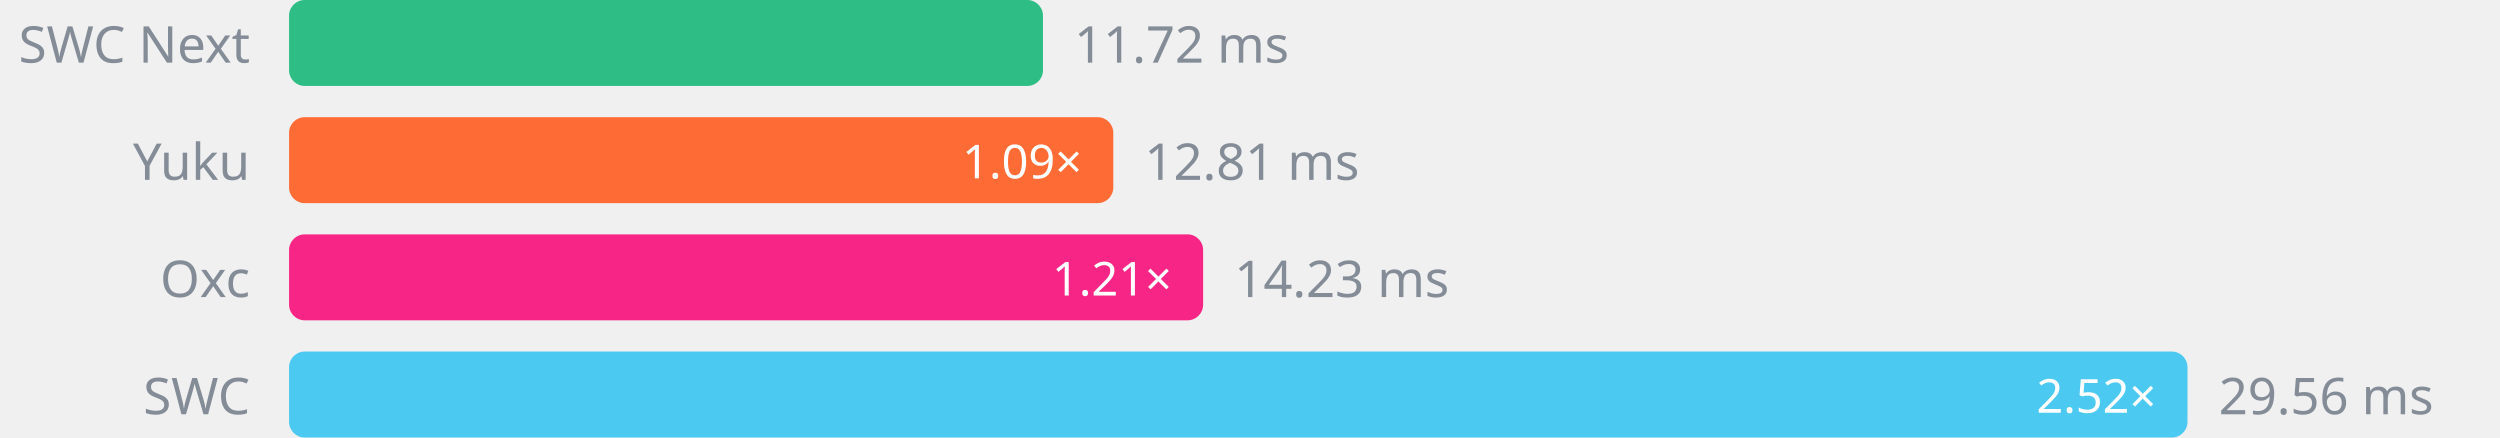
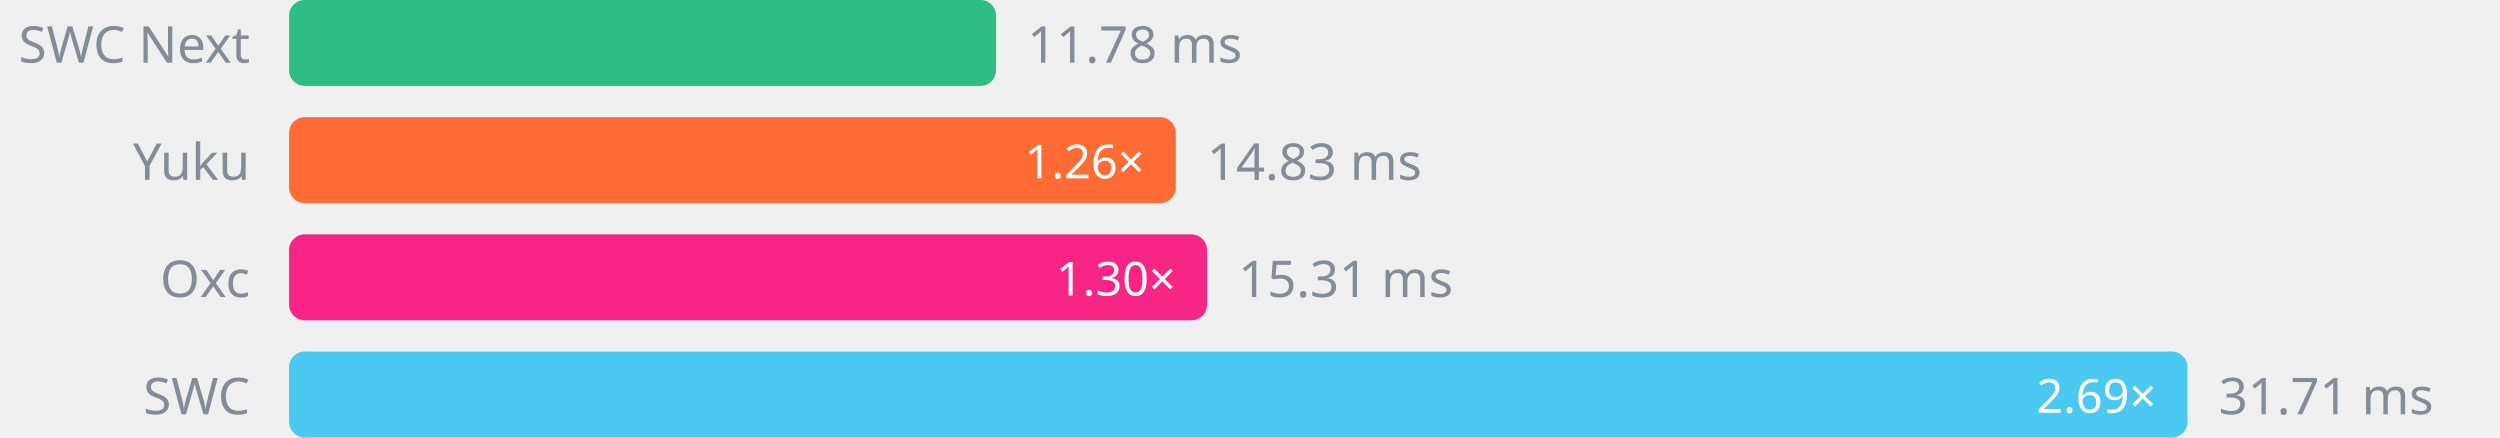
<svg xmlns="http://www.w3.org/2000/svg" width="640" height="112" viewBox="0 0 640 112">
  <style>
    text { font: 13px -apple-system, BlinkMacSystemFont, "Segoe UI", "Noto Sans", Helvetica, Arial, sans-serif; fill: #848d97; dominant-baseline: central; font-variant-numeric: tabular-nums }
    .ratio { font-size: 12px; fill: #fff }
  </style>
  <text x="64" y="11" text-anchor="end">SWC Next</text>
-   <rect x="74" y="0" width="193" height="22" rx="4" fill="#2DBD85" />
-   <text x="275" y="11">11.72 ms</text>
+   <rect x="74" y="0" width="181" height="22" rx="4" fill="#2DBD85" />
+   <text x="263" y="11">11.78 ms</text>
  <text x="64" y="41" text-anchor="end">Yuku</text>
-   <rect x="74" y="30" width="211" height="22" rx="4" fill="#FF6B35" />
-   <text x="293" y="41">12.81 ms</text>
-   <text class="ratio" x="277" y="41" text-anchor="end">1.09×</text>
+   <rect x="74" y="30" width="227" height="22" rx="4" fill="#FF6B35" />
+   <text x="309" y="41">14.83 ms</text>
+   <text class="ratio" x="293" y="41" text-anchor="end">1.26×</text>
  <text x="64" y="71" text-anchor="end">Oxc</text>
-   <rect x="74" y="60" width="234" height="22" rx="4" fill="#F72585" />
-   <text x="316" y="71">14.23 ms</text>
-   <text class="ratio" x="300" y="71" text-anchor="end">1.21×</text>
+   <rect x="74" y="60" width="235" height="22" rx="4" fill="#F72585" />
+   <text x="317" y="71">15.31 ms</text>
+   <text class="ratio" x="301" y="71" text-anchor="end">1.30×</text>
  <text x="64" y="101" text-anchor="end">SWC</text>
  <rect x="74" y="90" width="486" height="22" rx="4" fill="#4CC9F0" />
-   <text x="568" y="101">29.56 ms</text>
-   <text class="ratio" x="552" y="101" text-anchor="end">2.52×</text>
+   <text x="568" y="101">31.71 ms</text>
+   <text class="ratio" x="552" y="101" text-anchor="end">2.69×</text>
</svg>
